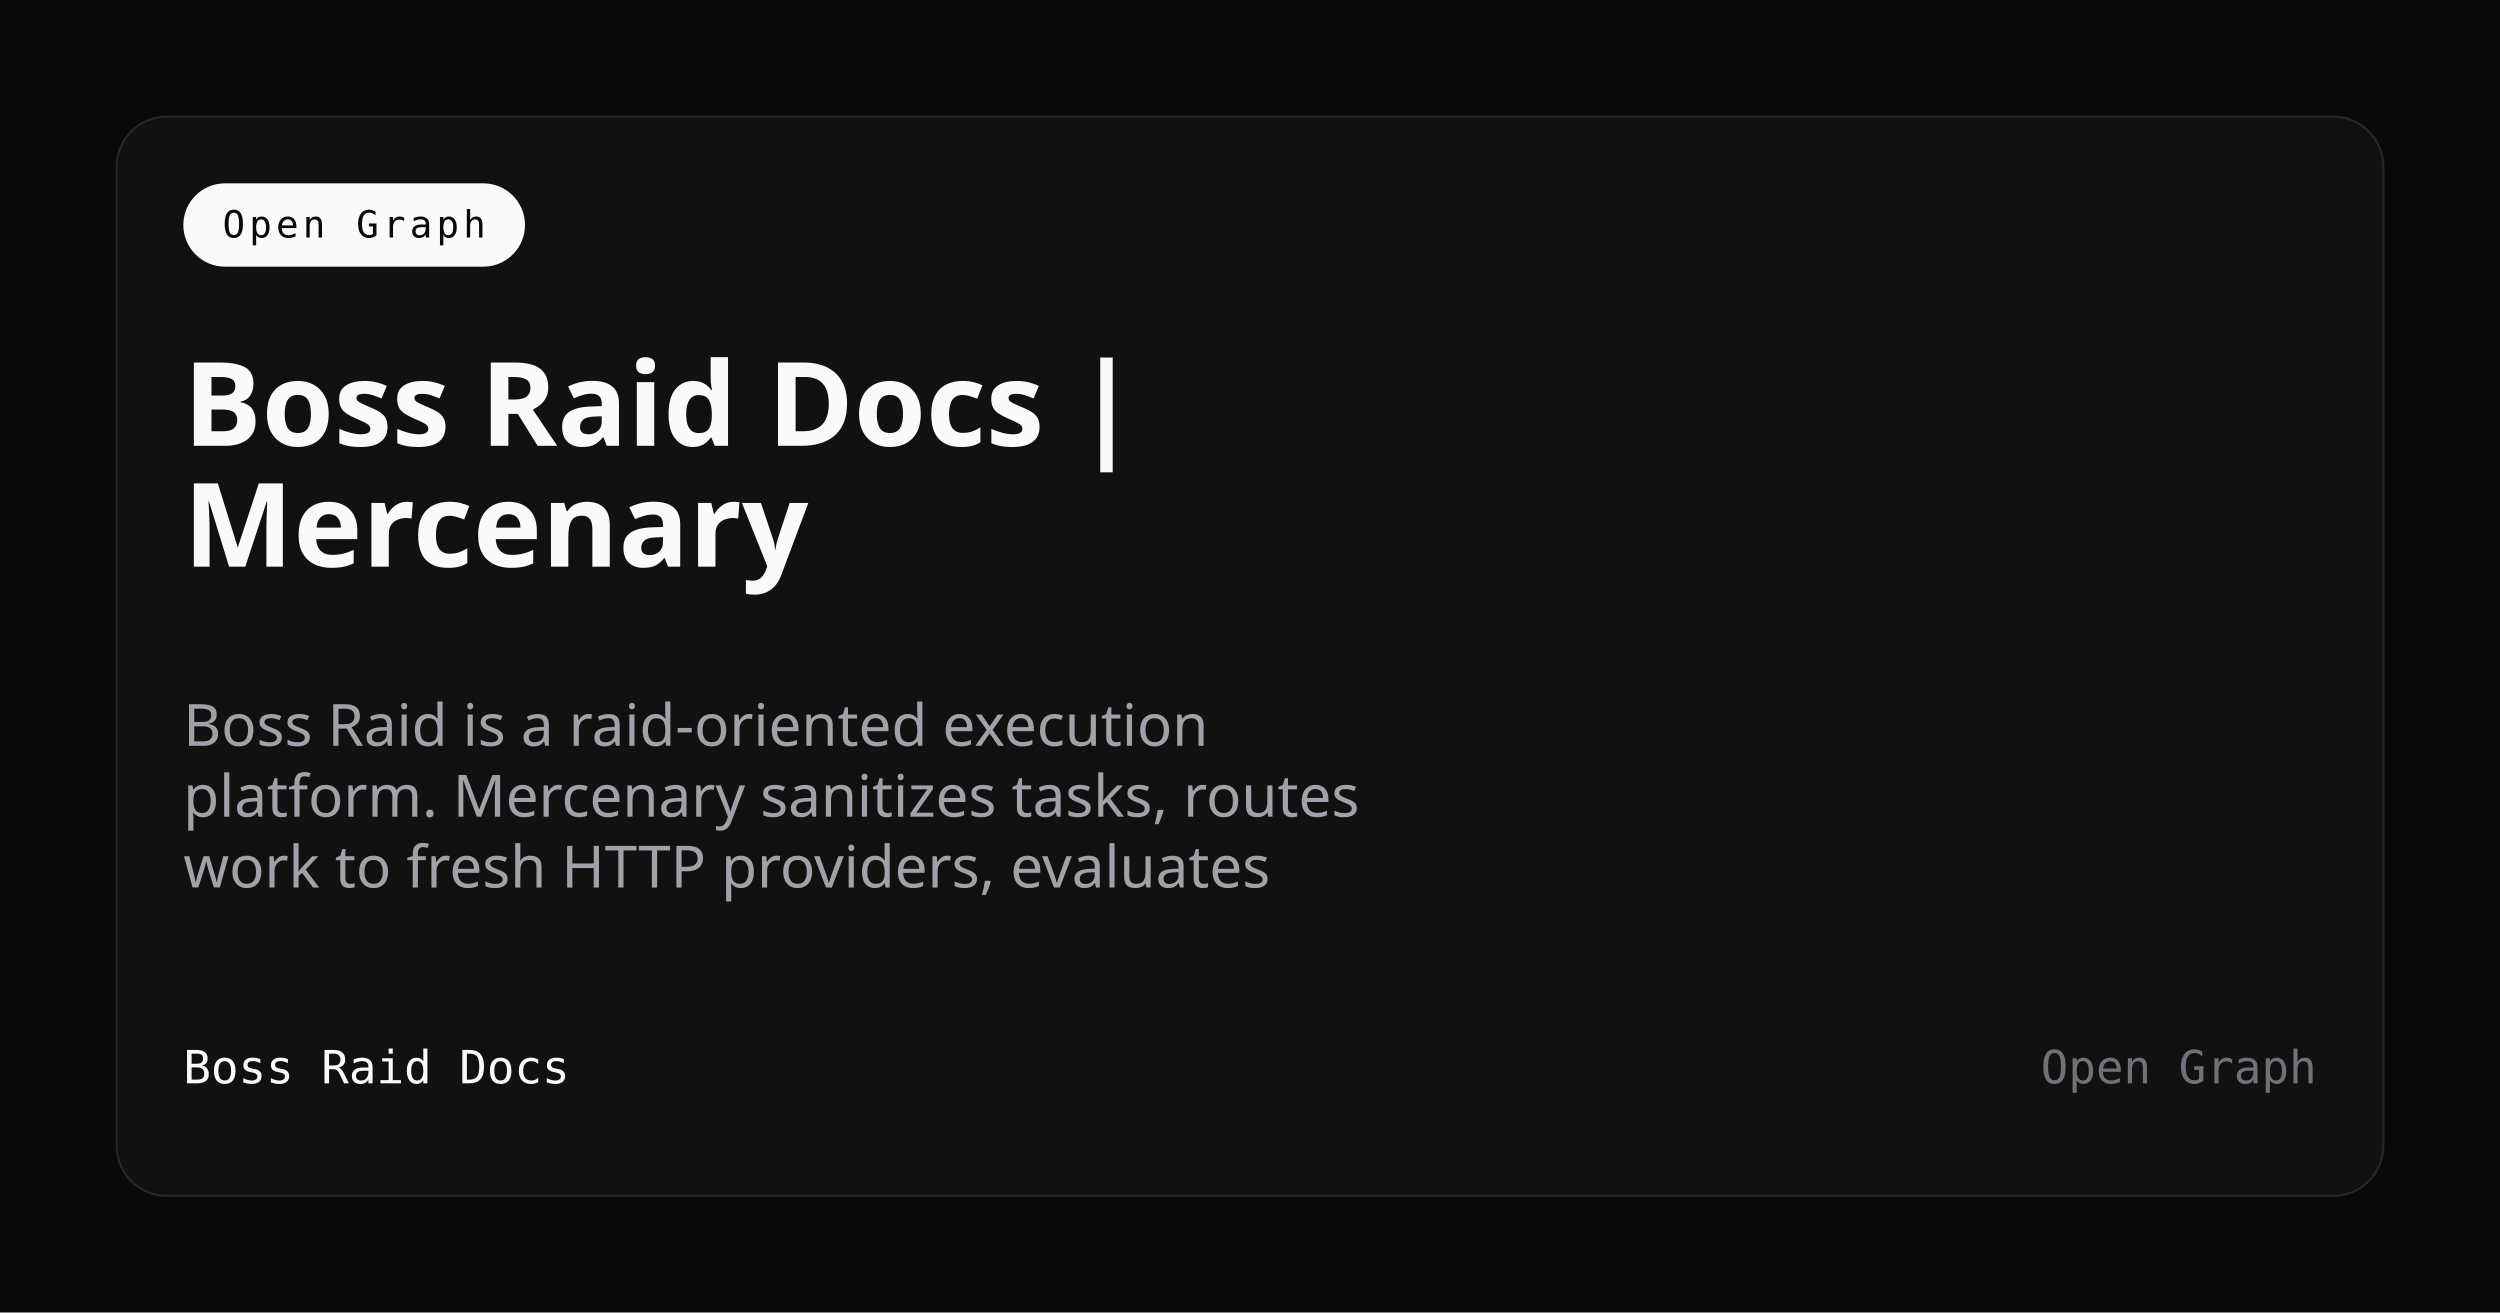
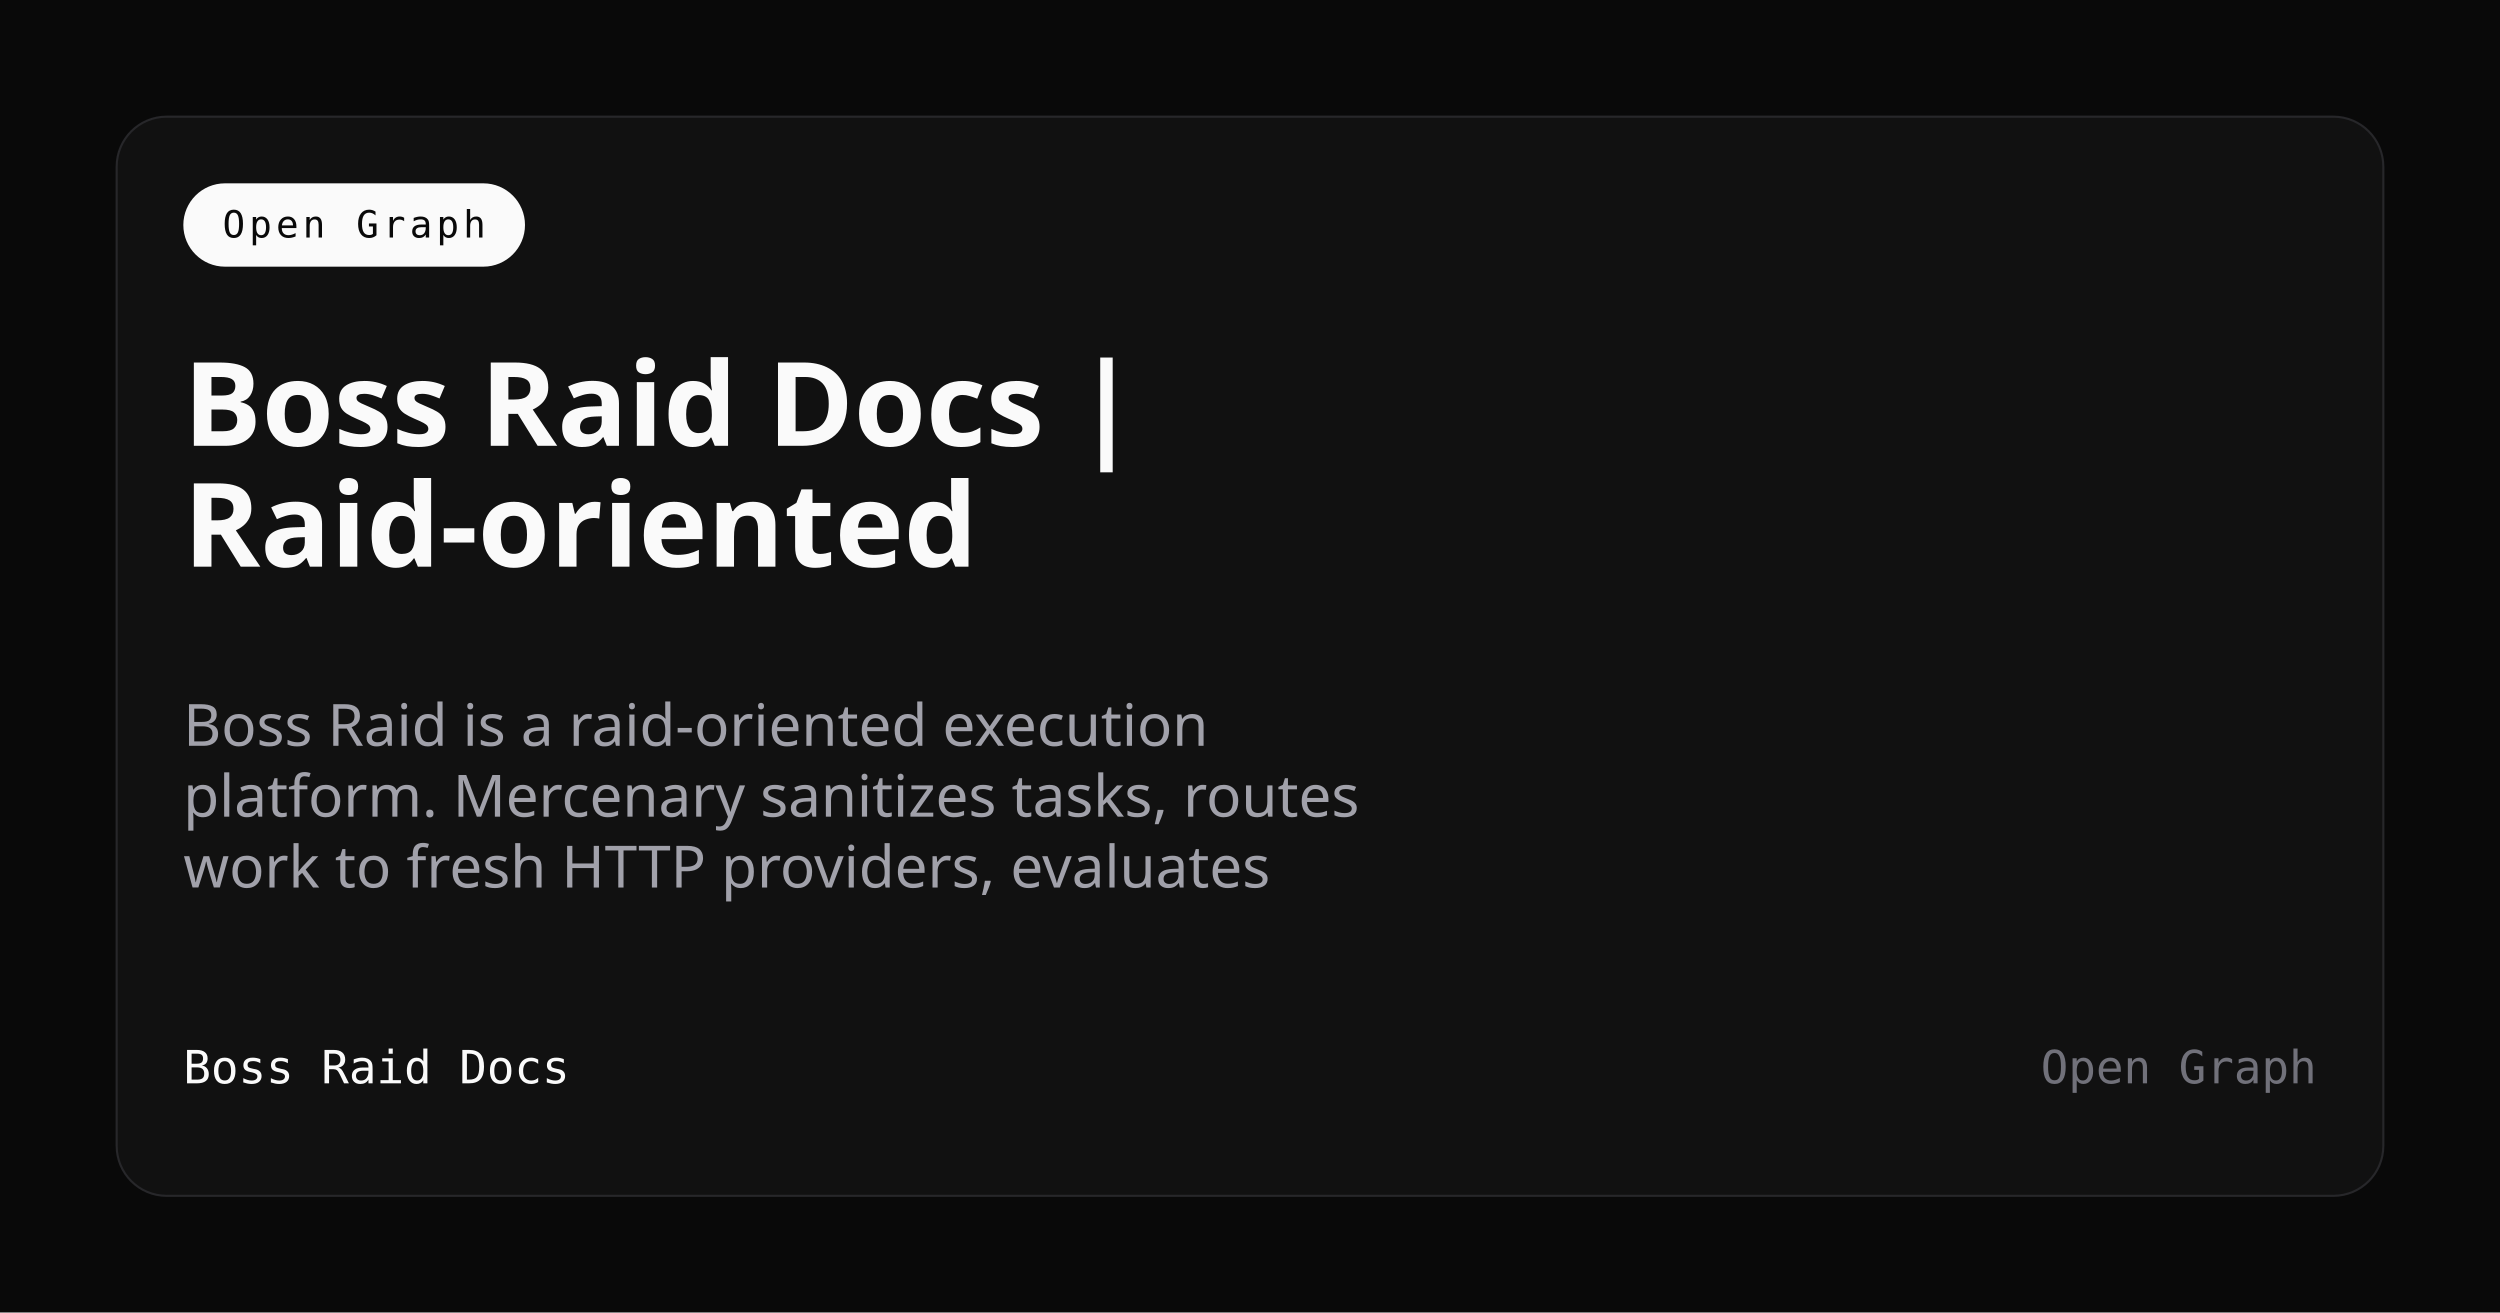
<svg xmlns="http://www.w3.org/2000/svg" width="1200" height="630" viewBox="0 0 1200 630" role="img" aria-labelledby="title desc">
  <rect width="1200" height="630" fill="#090909" />
  <rect x="56" y="56" width="1088" height="518" rx="24" fill="#111111" stroke="#27272A" />
  <rect x="88" y="88" width="164" height="40" rx="20" fill="#FAFAFA" />
  <text x="170" y="114" text-anchor="middle" font-family="MapleMono, monospace" font-size="18" letter-spacing="2" fill="#090909">Open Graph</text>
  <text x="88" y="214" font-family="Hubot Sans, Mona Sans, sans-serif" font-size="56" font-weight="800" fill="#FAFAFA">
    <tspan x="88" dy="0">Boss Raid Docs |</tspan>
-     <tspan x="88" dy="58">Mercenary</tspan>
+     <tspan x="88" dy="58">Raid-oriented</tspan>
  </text>
  <text x="88" y="358" font-family="Mona Sans, sans-serif" font-size="28" fill="#A1A1AA">
    <tspan x="88" dy="0">Boss Raid is a raid-oriented execution</tspan>
    <tspan x="88" dy="34">platform. Mercenary sanitizes tasks, routes</tspan>
    <tspan x="88" dy="34">work to fresh HTTP providers, evaluates</tspan>
  </text>
  <text x="88" y="520" font-family="MapleMono, monospace" font-size="22" fill="#FAFAFA">Boss Raid Docs</text>
  <text x="1112" y="520" text-anchor="end" font-family="MapleMono, monospace" font-size="22" fill="#71717A">Open Graph</text>
</svg>
